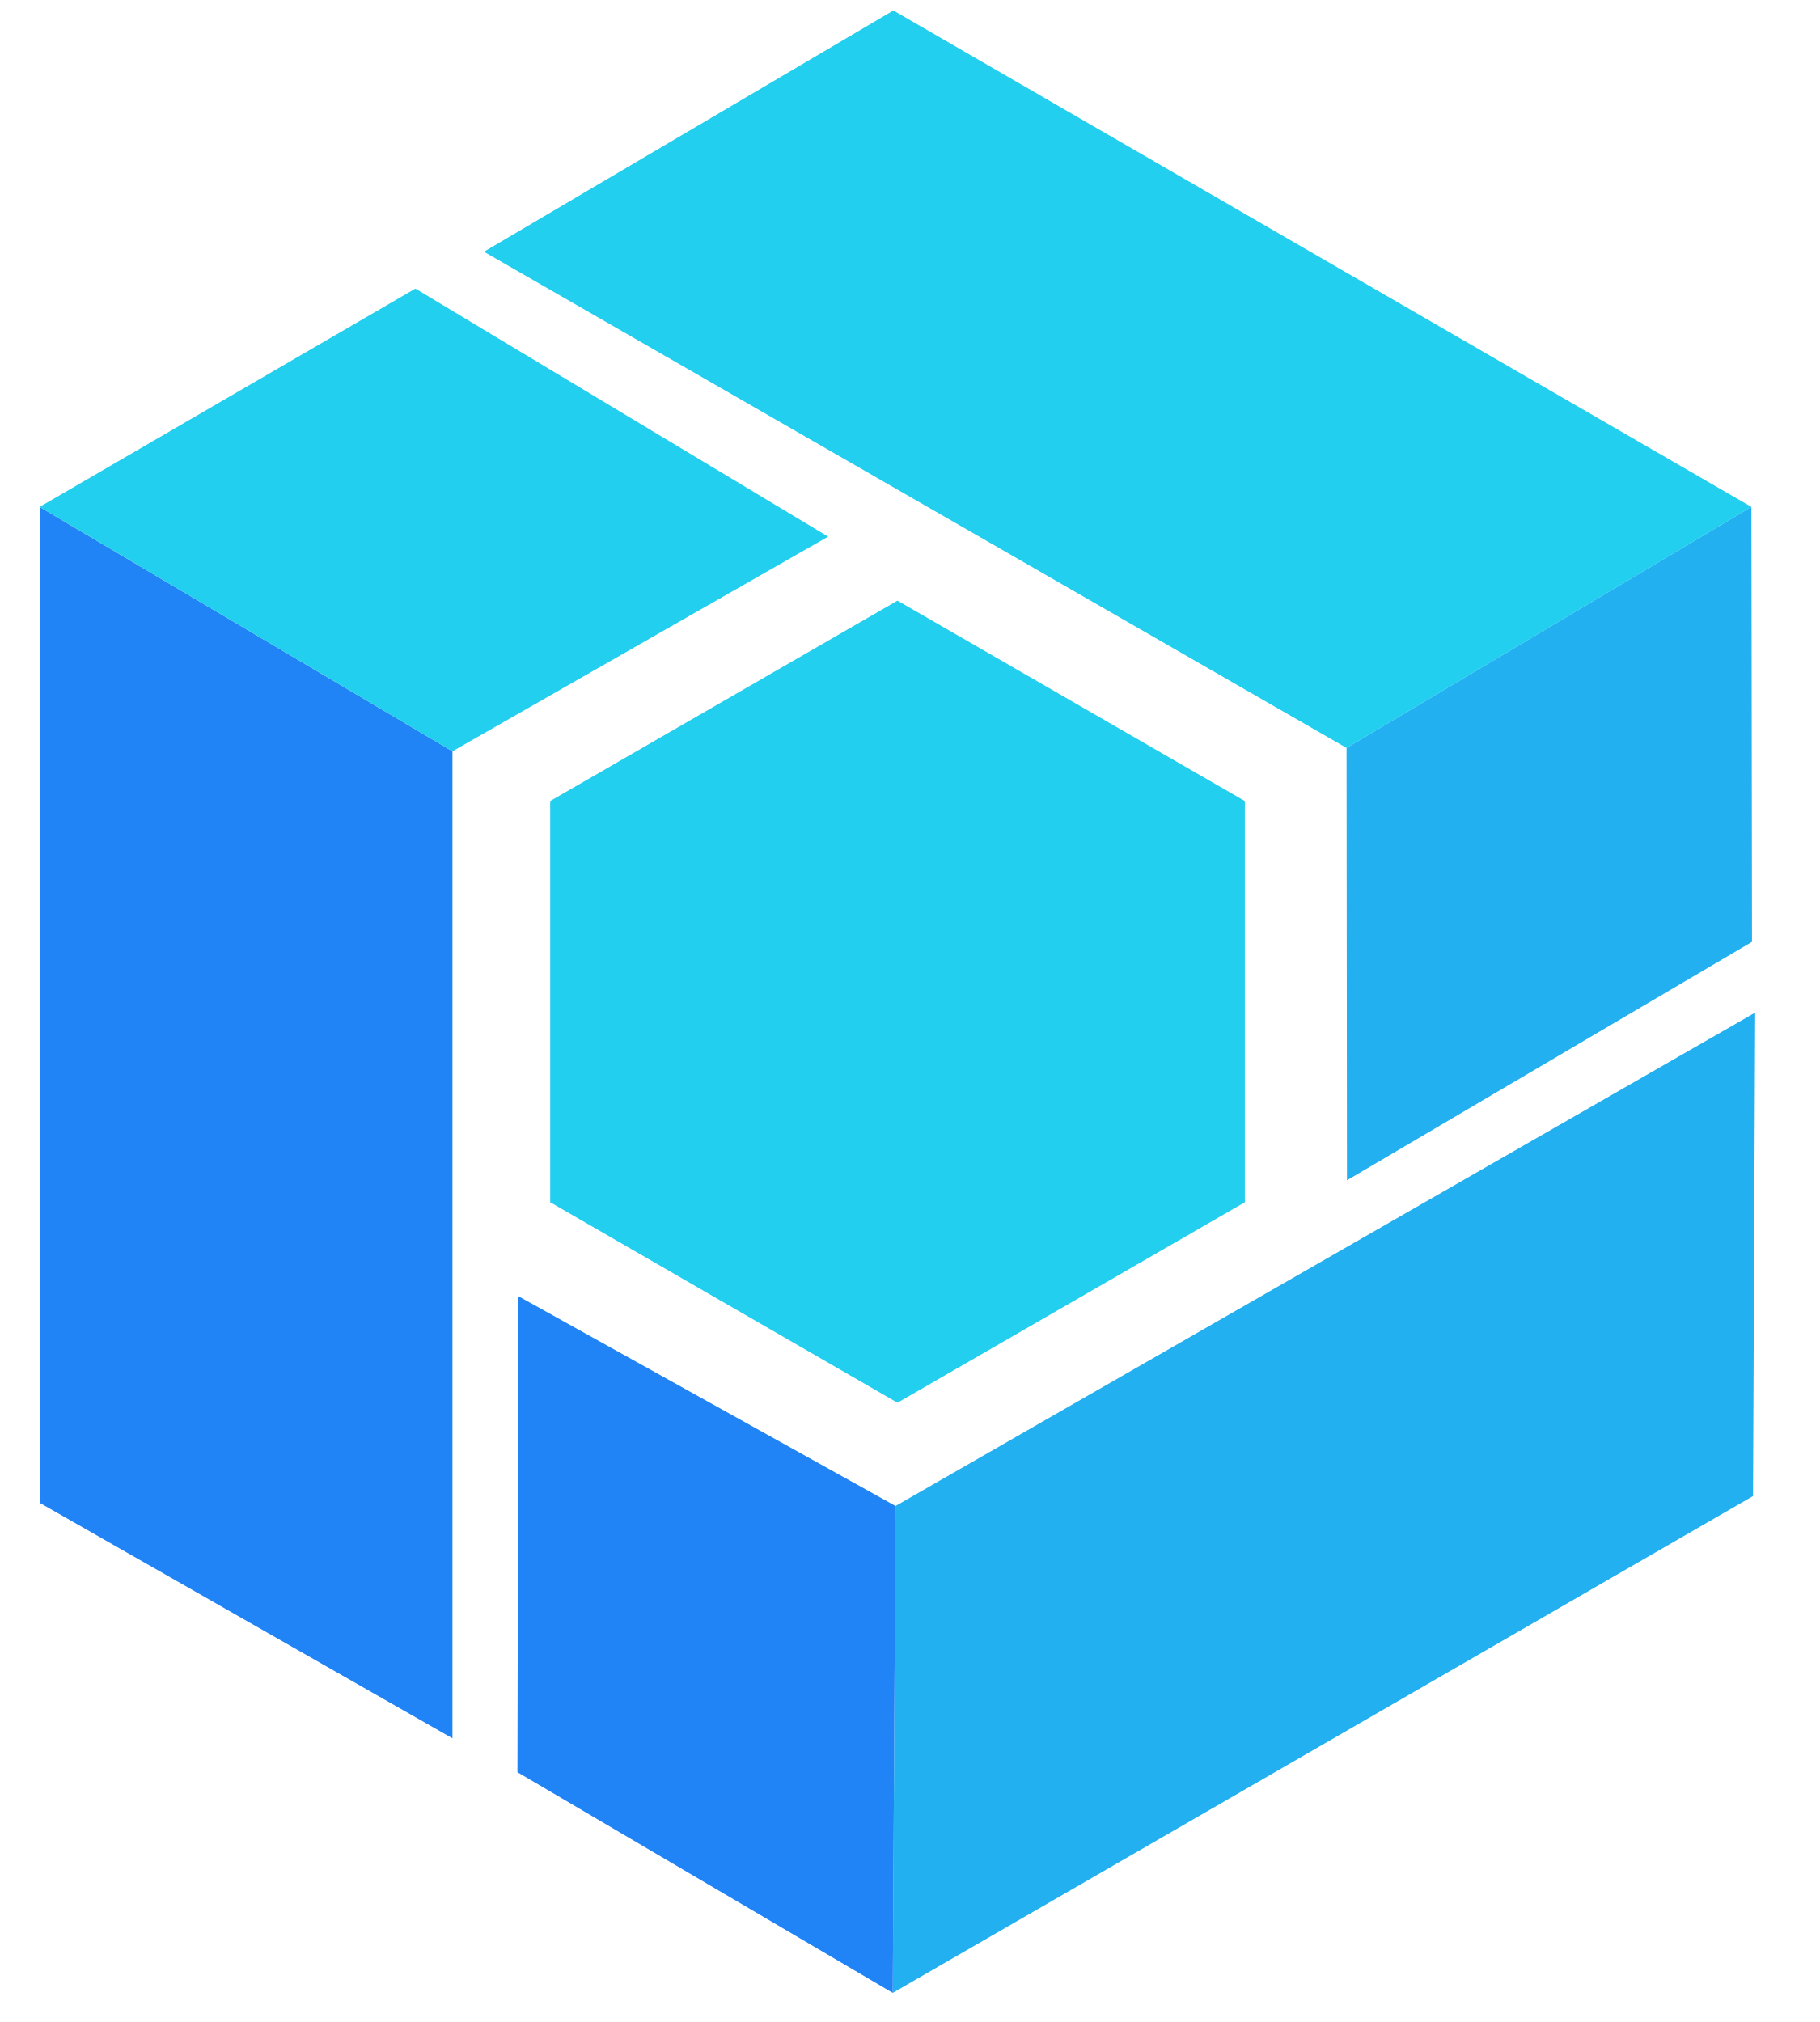
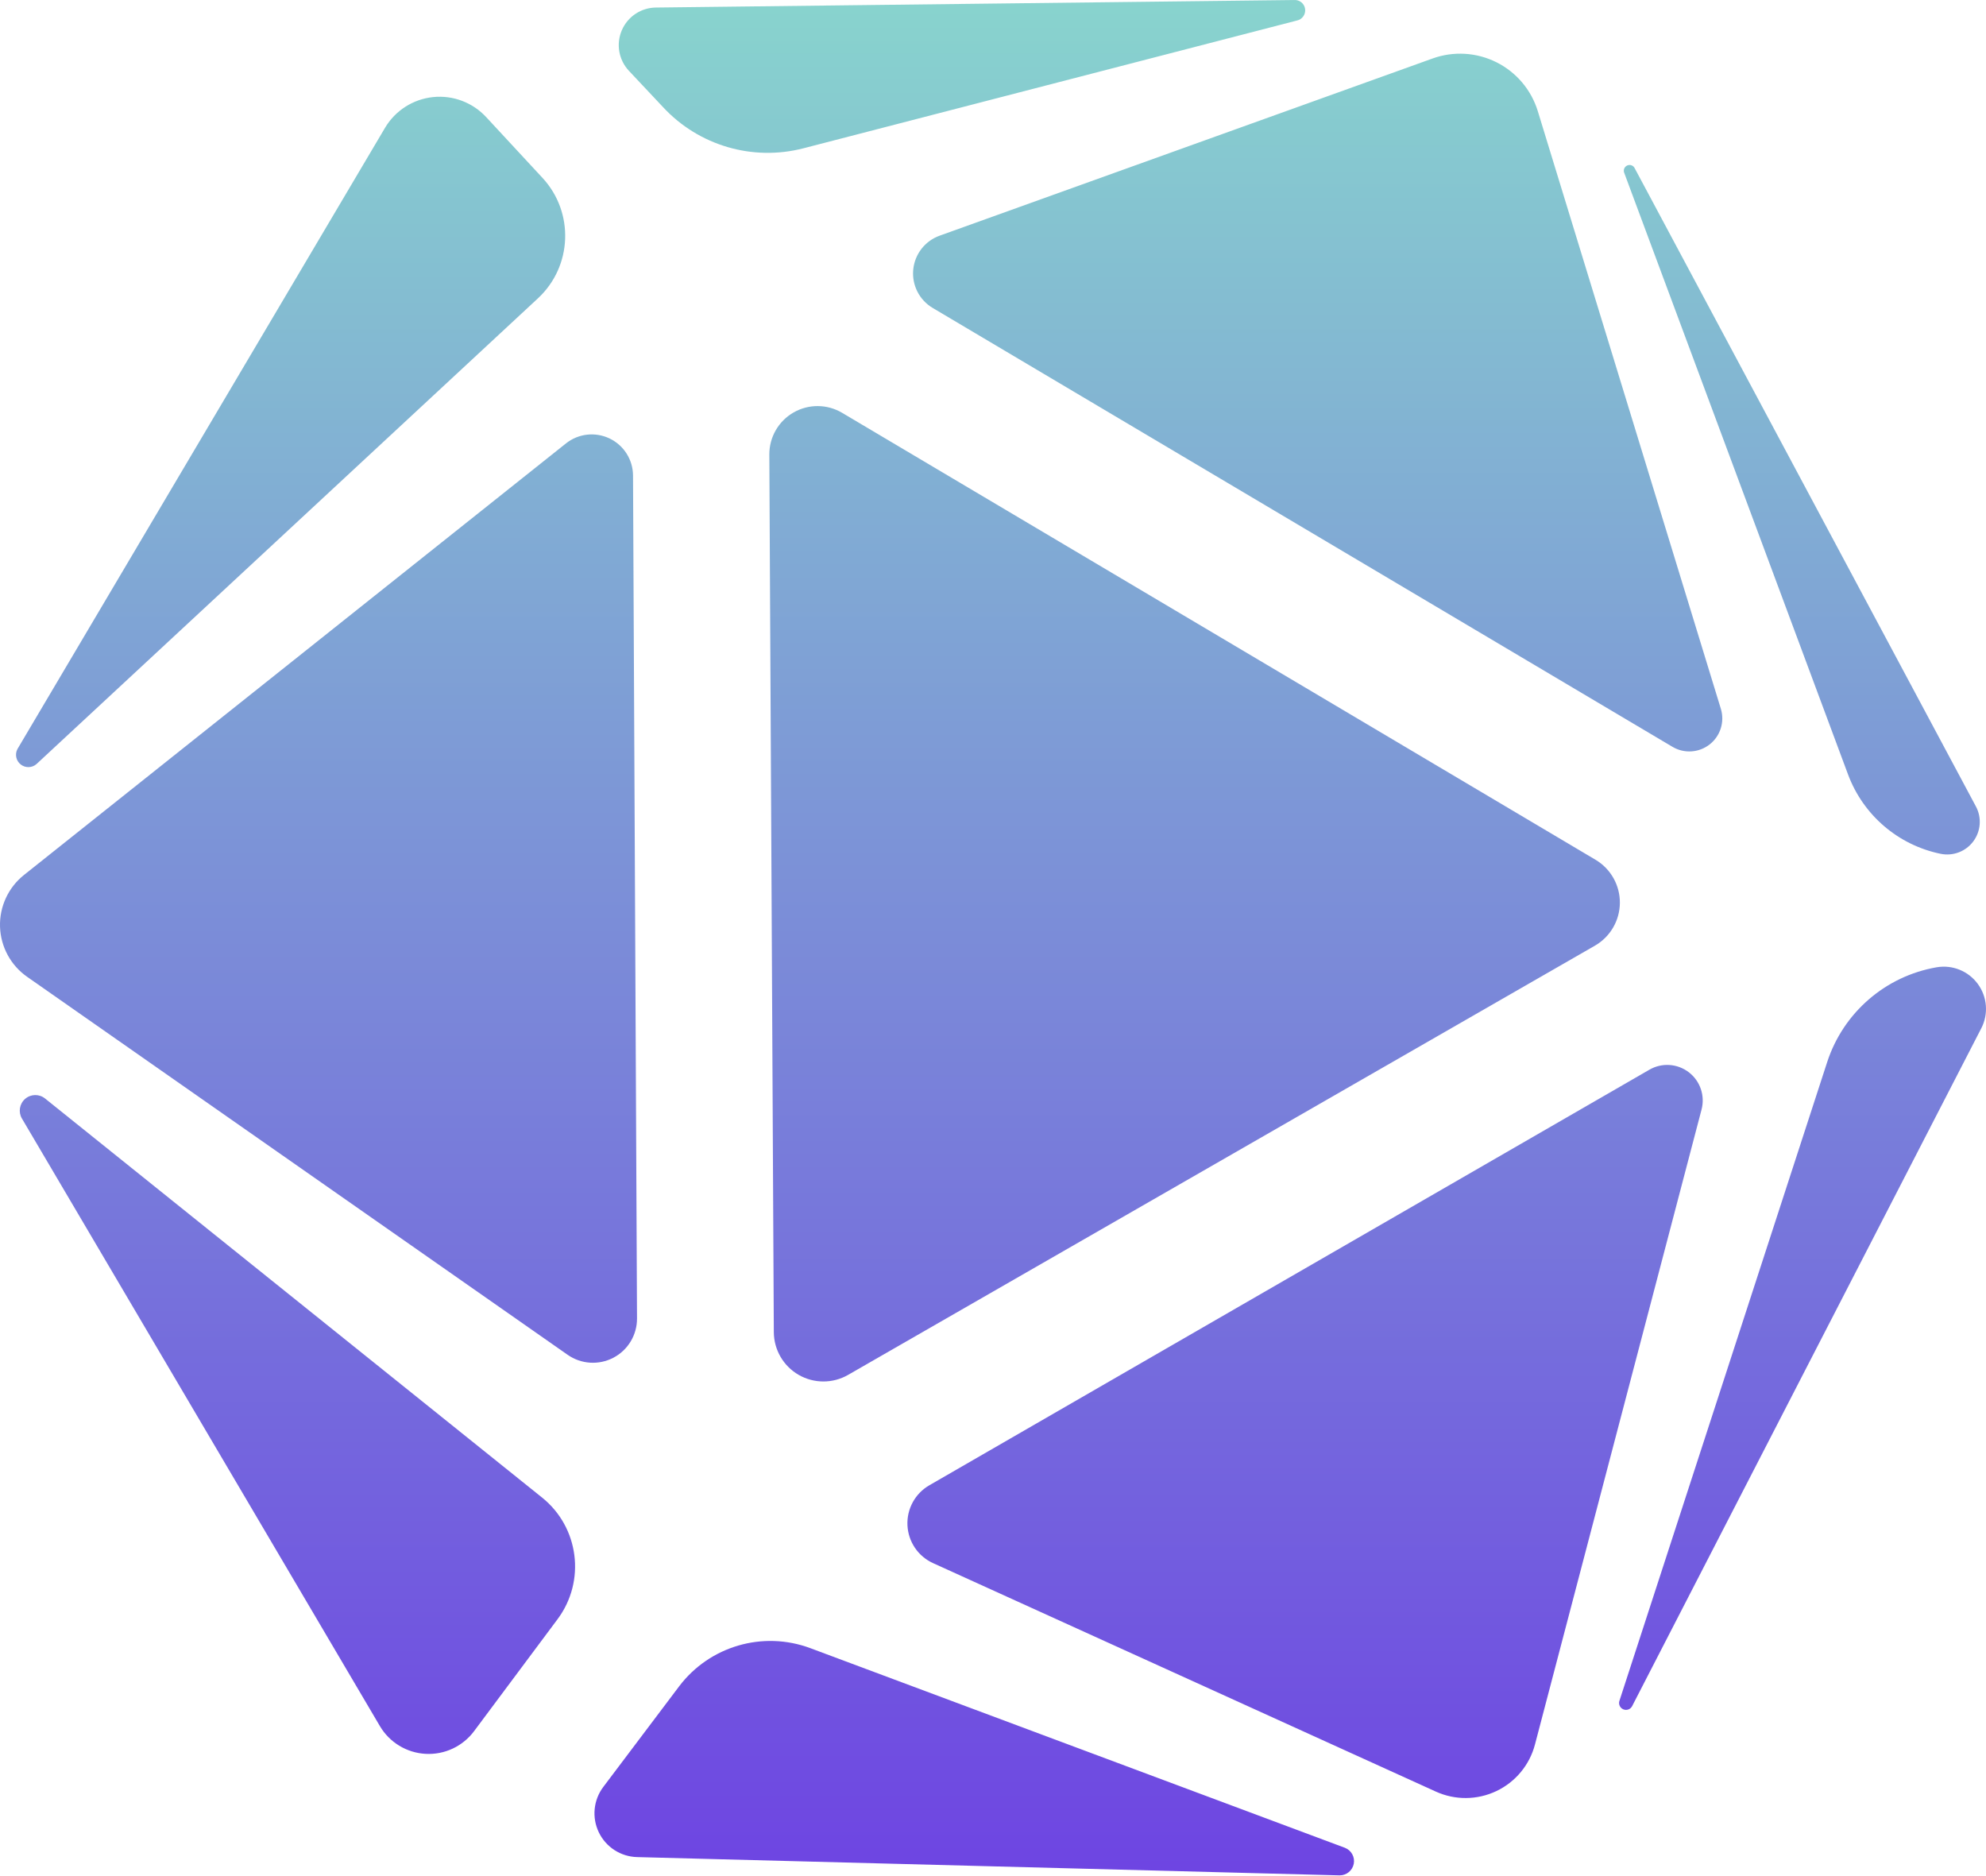
- <svg xmlns="http://www.w3.org/2000/svg" width="27px" height="30px" viewBox="0 0 27 30" version="1.1">
-   <g id="页面-4" stroke="none" stroke-width="1" fill="none" fill-rule="evenodd">
-     <g id="icon" transform="translate(0.588235, 0.155866)" fill-rule="nonzero">
-       <g id="编组">
-         <polygon id="路径" fill="#2084F7" points="6.124 25.635 0 22.141 0 7.365 6.124 10.991" />
-         <polygon id="路径" fill="#22CFEE" points="5.574 4.126 0 7.365 6.124 10.991 11.697 7.806" />
-         <polygon id="路径" fill="#23B0F1" points="25.45 14.868 25.418 22.041 12.656 29.412 12.697 22.188" />
-         <polygon id="路径" fill="#2084F7" points="7.088 26.138 12.656 29.412 12.697 22.188 7.103 19.076" />
-         <polygon id="路径" fill="#22CFEE" points="6.591 3.579 12.665 0 25.394 7.365 19.388 10.941" />
-         <polygon id="路径" fill="#23B0F1" points="25.403 13.818 25.394 7.365 19.388 10.941 19.394 17.356" />
-         <polygon id="路径" fill="#22CFEE" points="17.879 17.682 12.726 20.656 7.574 17.682 7.574 11.729 12.726 8.756 17.879 11.729 17.879 17.682" />
-       </g>
+ <svg xmlns="http://www.w3.org/2000/svg" width="77.752px" height="73.404px" viewBox="0 0 77.752 73.404" version="1.1">
+   <defs>
+     <linearGradient x1="0%" y1="100%" x2="0%" y2="0%" id="linearGradient-ns9-rlui36-1">
+       <stop stop-color="#6E45E2" offset="0%" />
+       <stop stop-color="#88D3CE" offset="100%" />
+     </linearGradient>
+   </defs>
+   <g id="页面-1" stroke="none" stroke-width="1" fill="none" fill-rule="evenodd">
+     <g id="icon" transform="translate(0, -0)" fill="url(#linearGradient-ns9-rlui36-1)" fill-rule="nonzero">
+       <path d="M25.96,4.195 C27.357,5.701 29.468,6.319 31.457,5.804 L50.772,0.804 C50.982,0.762 51.124,0.564 51.095,0.351 C51.066,0.139 50.877,-0.015 50.663,0.001 L25.695,0.295 C25.107,0.295 24.576,0.645 24.344,1.185 C24.112,1.725 24.223,2.351 24.628,2.778 L25.96,4.195 Z M60.204,4.348 C59.949,3.517 59.364,2.826 58.586,2.437 C57.808,2.048 56.905,1.994 56.086,2.289 L36.786,9.225 C36.214,9.43 35.811,9.948 35.753,10.554 C35.695,11.159 35.992,11.744 36.516,12.054 L65.48,29.233 C65.939,29.504 66.517,29.465 66.935,29.136 C67.353,28.807 67.527,28.255 67.372,27.745 L60.204,4.348 Z M30.295,52.142 C30.299,52.833 30.669,53.469 31.268,53.814 C31.866,54.158 32.602,54.159 33.201,53.816 L62.413,37.031 L62.439,37.016 C63.04,36.671 63.413,36.033 63.418,35.34 C63.423,34.647 63.059,34.004 62.463,33.651 L32.972,16.16 C32.387,15.812 31.66,15.806 31.069,16.144 C30.479,16.482 30.115,17.112 30.119,17.792 L30.295,52.142 Z M77.569,40.245 C77.855,39.689 77.802,39.018 77.432,38.513 C77.062,38.008 76.439,37.755 75.822,37.86 C73.817,38.206 72.168,39.632 71.536,41.566 L63.398,66.581 C63.359,66.713 63.427,66.854 63.554,66.906 C63.682,66.959 63.829,66.908 63.895,66.786 L77.569,40.245 Z M75.975,33.419 C76.46,33.519 76.959,33.329 77.255,32.932 C77.551,32.535 77.591,32.002 77.357,31.566 L64.001,6.589 C63.95,6.476 63.817,6.426 63.704,6.478 C63.591,6.529 63.541,6.662 63.592,6.775 L72.354,30.322 C72.948,31.908 74.315,33.078 75.975,33.419 Z M22.222,53.028 C22.75,53.398 23.442,53.443 24.014,53.143 C24.586,52.844 24.943,52.25 24.939,51.604 L24.783,18.61 C24.779,17.991 24.422,17.429 23.864,17.162 C23.306,16.895 22.644,16.969 22.16,17.354 L0.942,34.245 C0.326,34.734 -0.023,35.486 0.001,36.272 C0.026,37.058 0.42,37.787 1.066,38.236 L22.222,53.028 Z M0.683,29.319 C0.575,29.524 0.628,29.778 0.811,29.922 C0.993,30.066 1.253,30.06 1.428,29.907 L21.066,11.672 C22.409,10.419 22.488,8.316 21.242,6.966 L19.039,4.589 C18.508,4.012 17.734,3.719 16.954,3.8 C16.173,3.881 15.476,4.326 15.075,5.001 L0.683,29.319 Z M31.722,64.51 C29.869,63.821 27.783,64.428 26.589,66.004 L23.622,69.939 C23.233,70.452 23.164,71.14 23.444,71.72 C23.723,72.3 24.304,72.674 24.948,72.689 L52.445,73.404 C52.715,73.407 52.948,73.216 53,72.951 C53.051,72.686 52.905,72.423 52.654,72.325 L31.722,64.51 Z M66.616,43.428 C66.759,42.884 66.561,42.309 66.115,41.968 C65.668,41.627 65.061,41.588 64.575,41.869 L36.383,58.136 C35.826,58.457 35.496,59.063 35.527,59.705 C35.558,60.347 35.945,60.918 36.53,61.183 L56.213,70.125 C56.967,70.468 57.835,70.461 58.584,70.105 C59.333,69.749 59.886,69.08 60.095,68.278 L66.616,43.428 Z M21.828,63.378 C22.941,61.886 22.673,59.781 21.222,58.616 L1.766,42.998 C1.536,42.812 1.207,42.818 0.984,43.011 C0.761,43.205 0.709,43.53 0.86,43.783 L14.872,67.56 C15.249,68.2 15.921,68.608 16.662,68.648 C17.404,68.689 18.116,68.355 18.56,67.76 L21.828,63.378 Z" id="形状" />
    </g>
  </g>
</svg>
